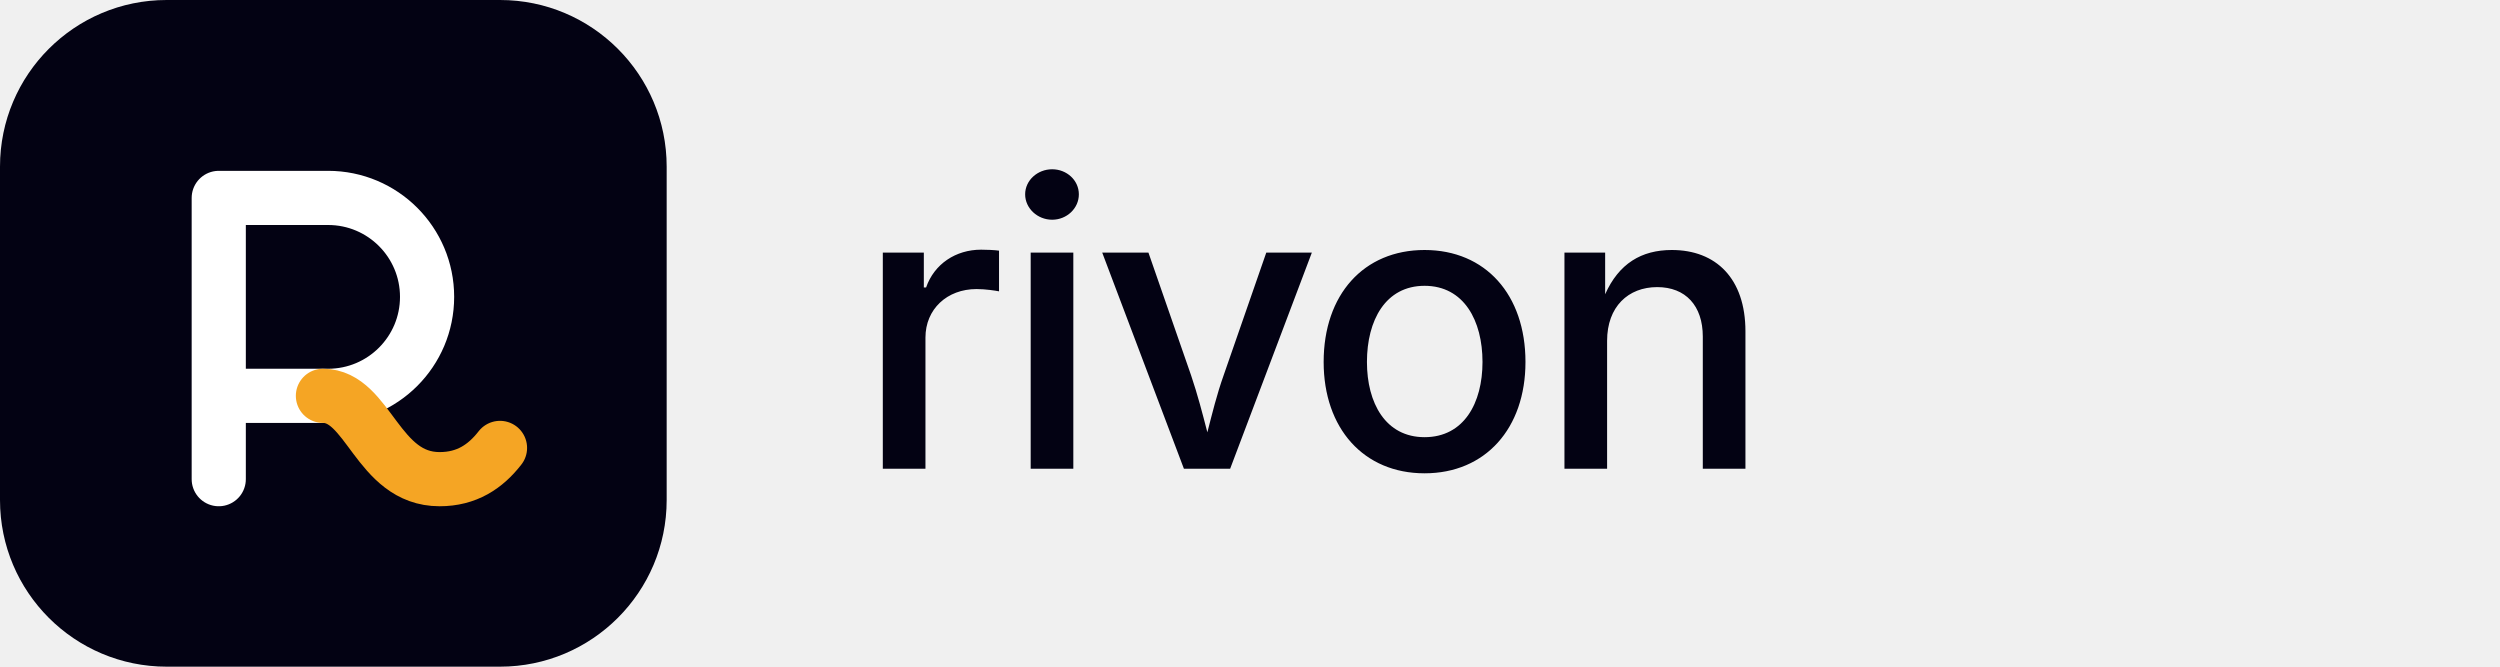
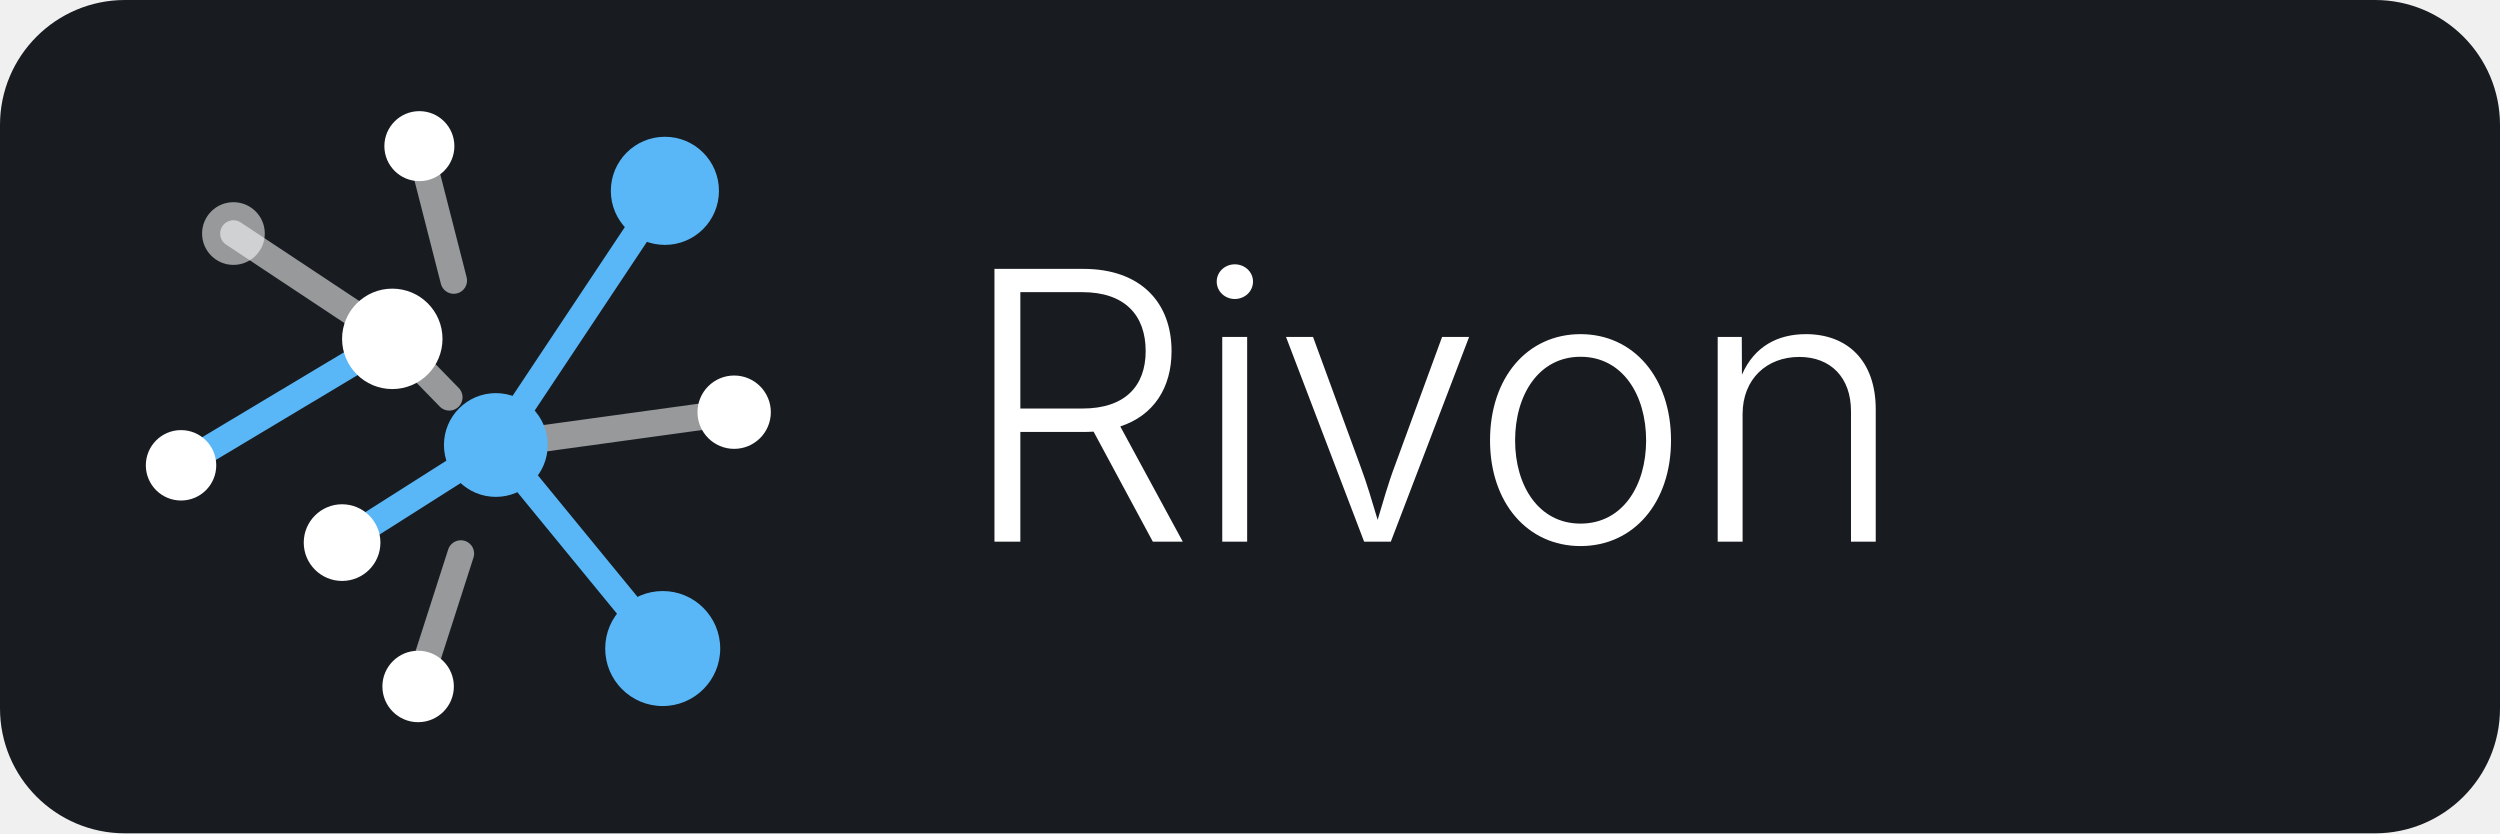
- <svg xmlns="http://www.w3.org/2000/svg" viewBox="0 0 120 32">
-   <rect width="32" height="32" rx="8" fill="#030213" />
-   <path d="M10.5 23V9.5h5.25a4.75 4.75 0 0 1 0 9.5H10.5" fill="none" stroke="#fff" stroke-width="2.6" stroke-linecap="round" stroke-linejoin="round" />
-   <path d="M15.5 19c2.2 0 2.6 4 5.6 4 1.3 0 2.2-.6 2.9-1.5" fill="none" stroke="#f5a524" stroke-width="2.6" stroke-linecap="round" />
-   <text x="41" y="22.5" font-family="Geist, Inter, system-ui, sans-serif" font-size="19" font-weight="500" letter-spacing="-0.4" fill="#030213">rivon</text>
+ <svg xmlns="http://www.w3.org/2000/svg" viewBox="0 0 240 80" width="240" height="80" role="img" aria-label="Rivon">
+   <rect width="240" height="80" rx="12" fill="#181c21" />
+   <g transform="translate(12 8)">
+     <g stroke="#ffffff" stroke-width="2.55" stroke-linecap="round" opacity="0.55">
+       <line x1="35.6" y1="34.72" x2="58.48" y2="31.57" />
+       <line x1="25.66" y1="24.53" x2="10.41" y2="14.42" />
+       <line x1="28.26" y1="6.03" x2="31.56" y2="18.93" />
+       <line x1="28.14" y1="57.9" x2="32.24" y2="45.14" />
+       <line x1="25.66" y1="24.53" x2="31.13" y2="30.14" />
+     </g>
+     <g stroke="#59b7f8" stroke-width="2.55" stroke-linecap="round">
+       <line x1="35.6" y1="34.72" x2="51.83" y2="10.32" />
+       <line x1="35.6" y1="34.72" x2="51.62" y2="54.26" />
+       <line x1="35.6" y1="34.72" x2="20.84" y2="44.09" />
+       <line x1="25.66" y1="24.53" x2="5.38" y2="36.67" />
+     </g>
+     <g fill="#ffffff">
+       <circle cx="25.66" cy="24.53" r="4.82" />
+       <circle cx="20.84" cy="44.09" r="3.68" />
+       <circle cx="58.48" cy="31.57" r="3.52" />
+       <circle cx="28.14" cy="57.9" r="3.43" />
+       <circle cx="5.38" cy="36.67" r="3.38" />
+       <circle cx="28.26" cy="6.03" r="3.36" />
+       <circle cx="10.41" cy="14.42" r="3.01" opacity="0.55" />
+     </g>
+     <g fill="#59b7f8">
+       <circle cx="51.62" cy="54.26" r="5.52" />
+       <circle cx="51.83" cy="10.32" r="5.19" />
+       <circle cx="35.6" cy="34.72" r="4.98" />
+     </g>
+   </g>
+   <text x="92" y="52" font-family="Geist, Inter, Helvetica, Arial, sans-serif" font-size="36" font-weight="300" letter-spacing="-0.5" fill="#ffffff">Rivon</text>
</svg>
